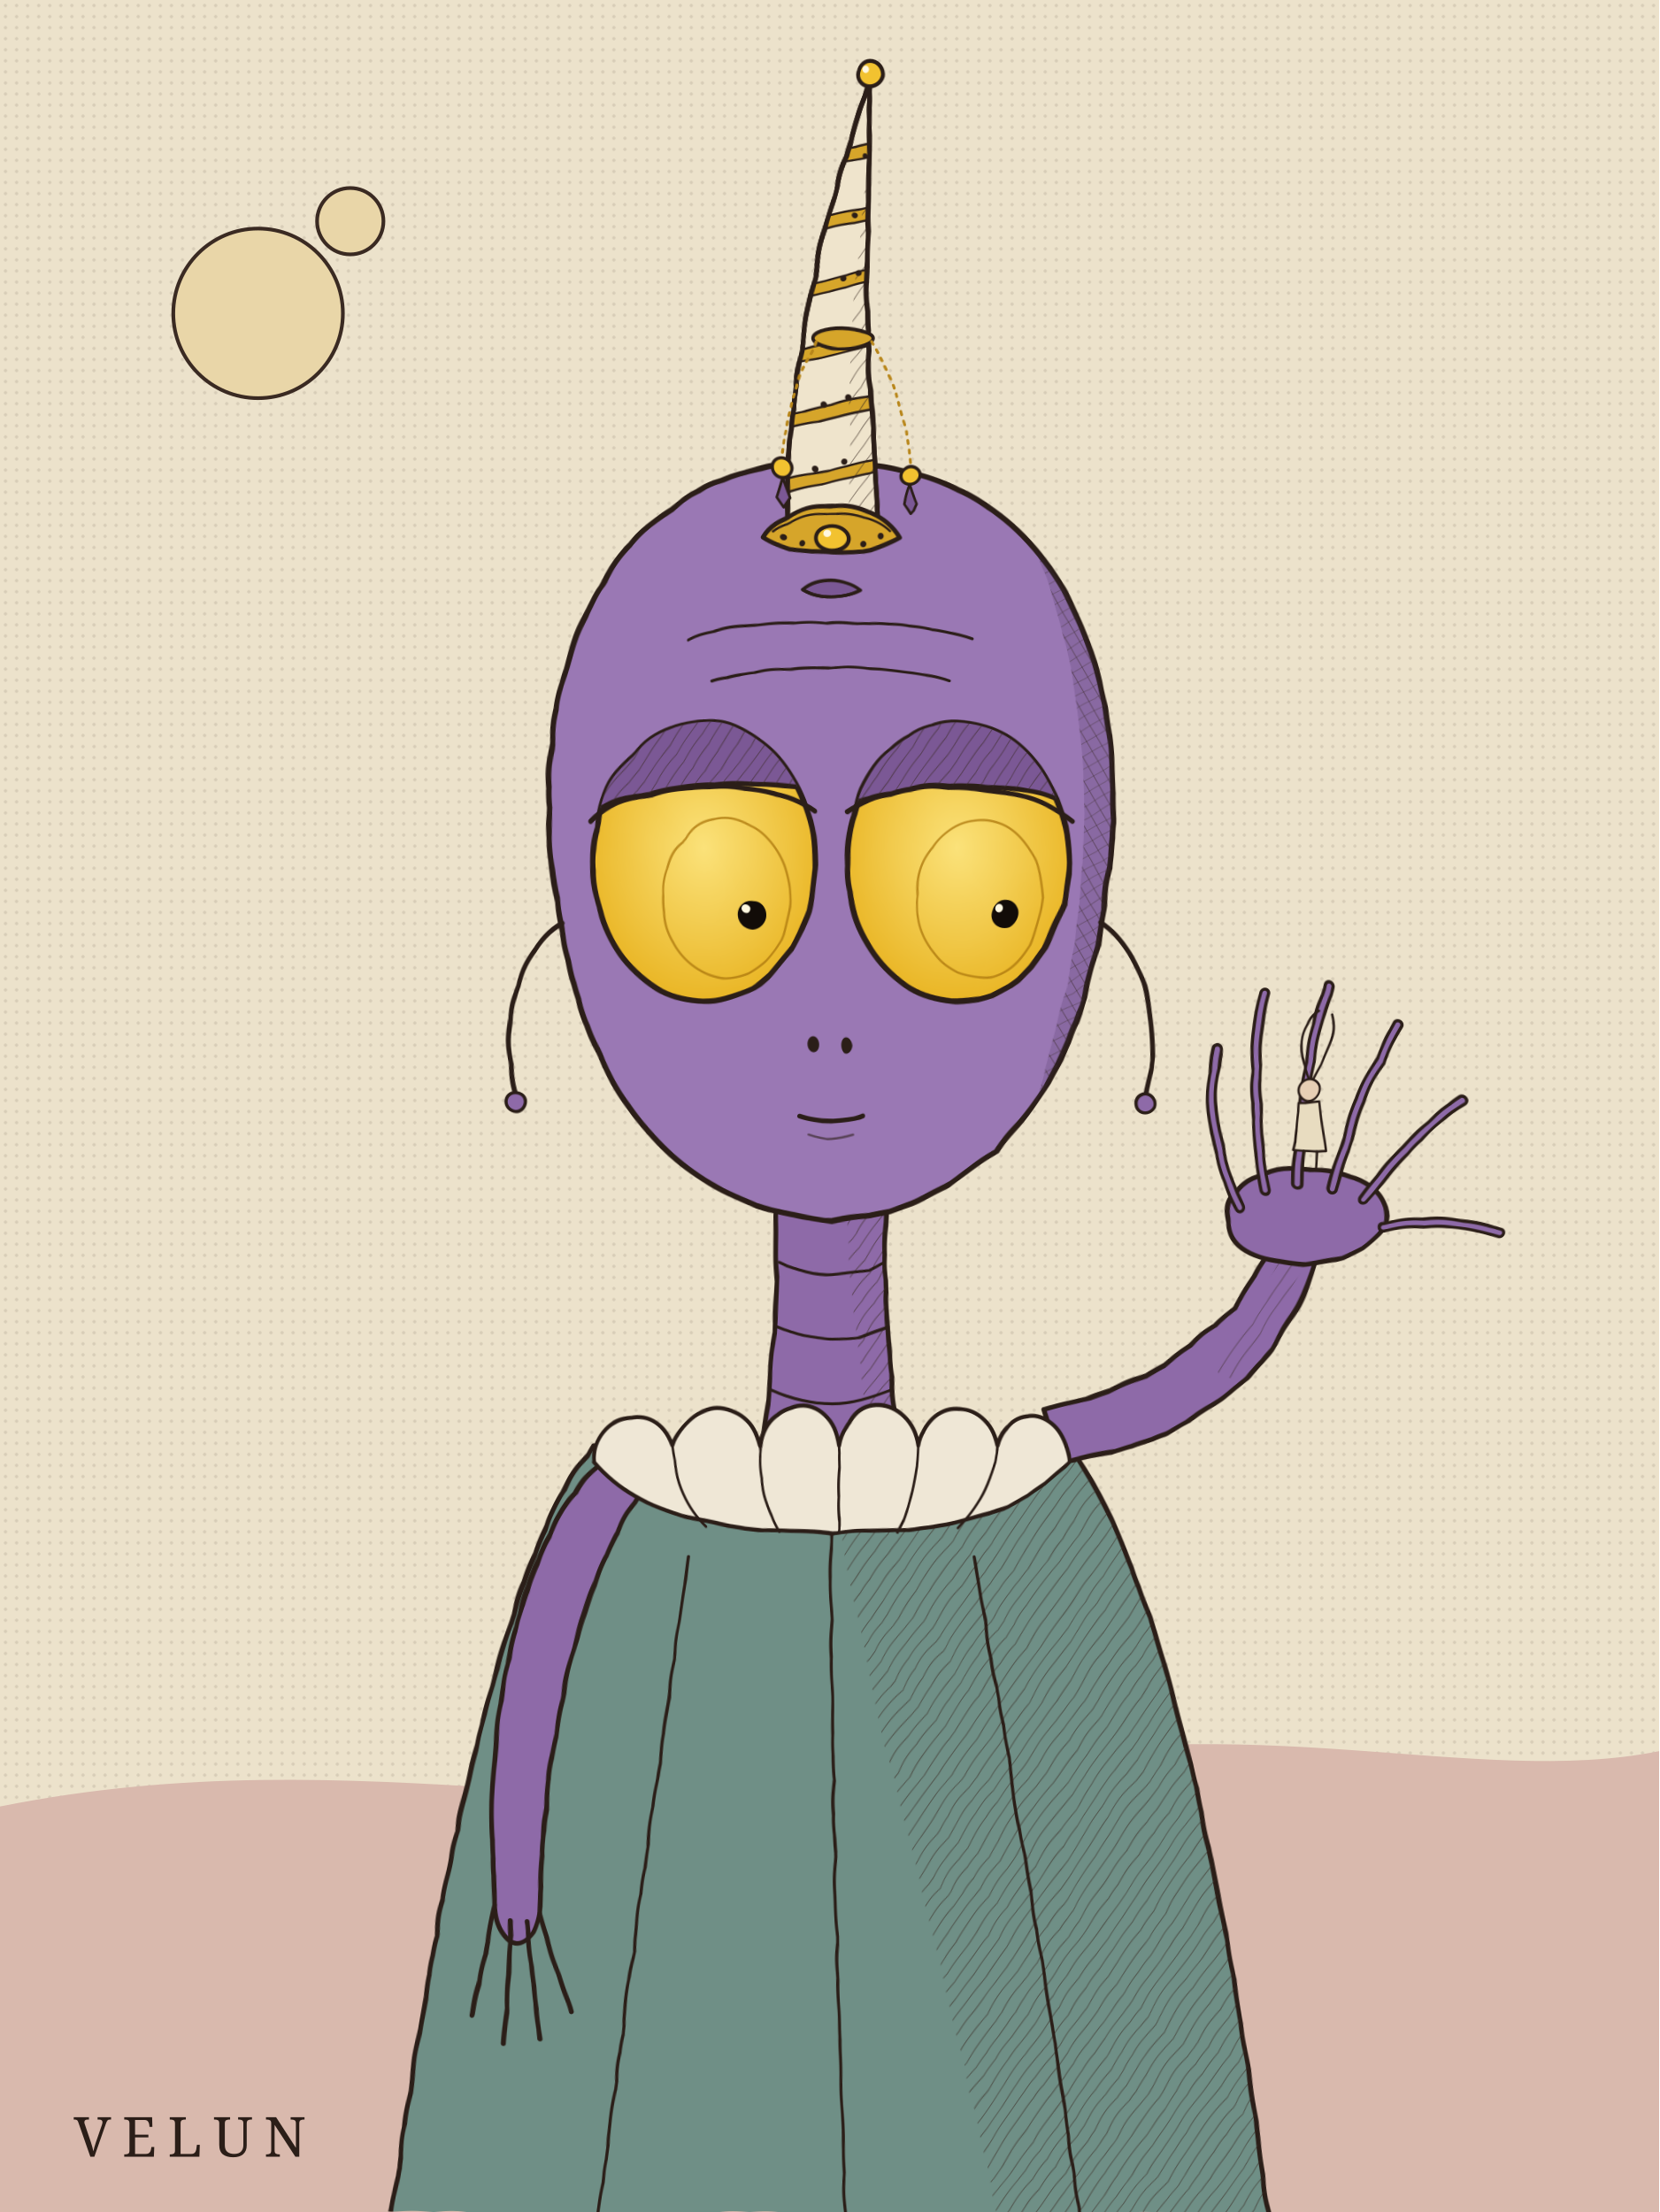
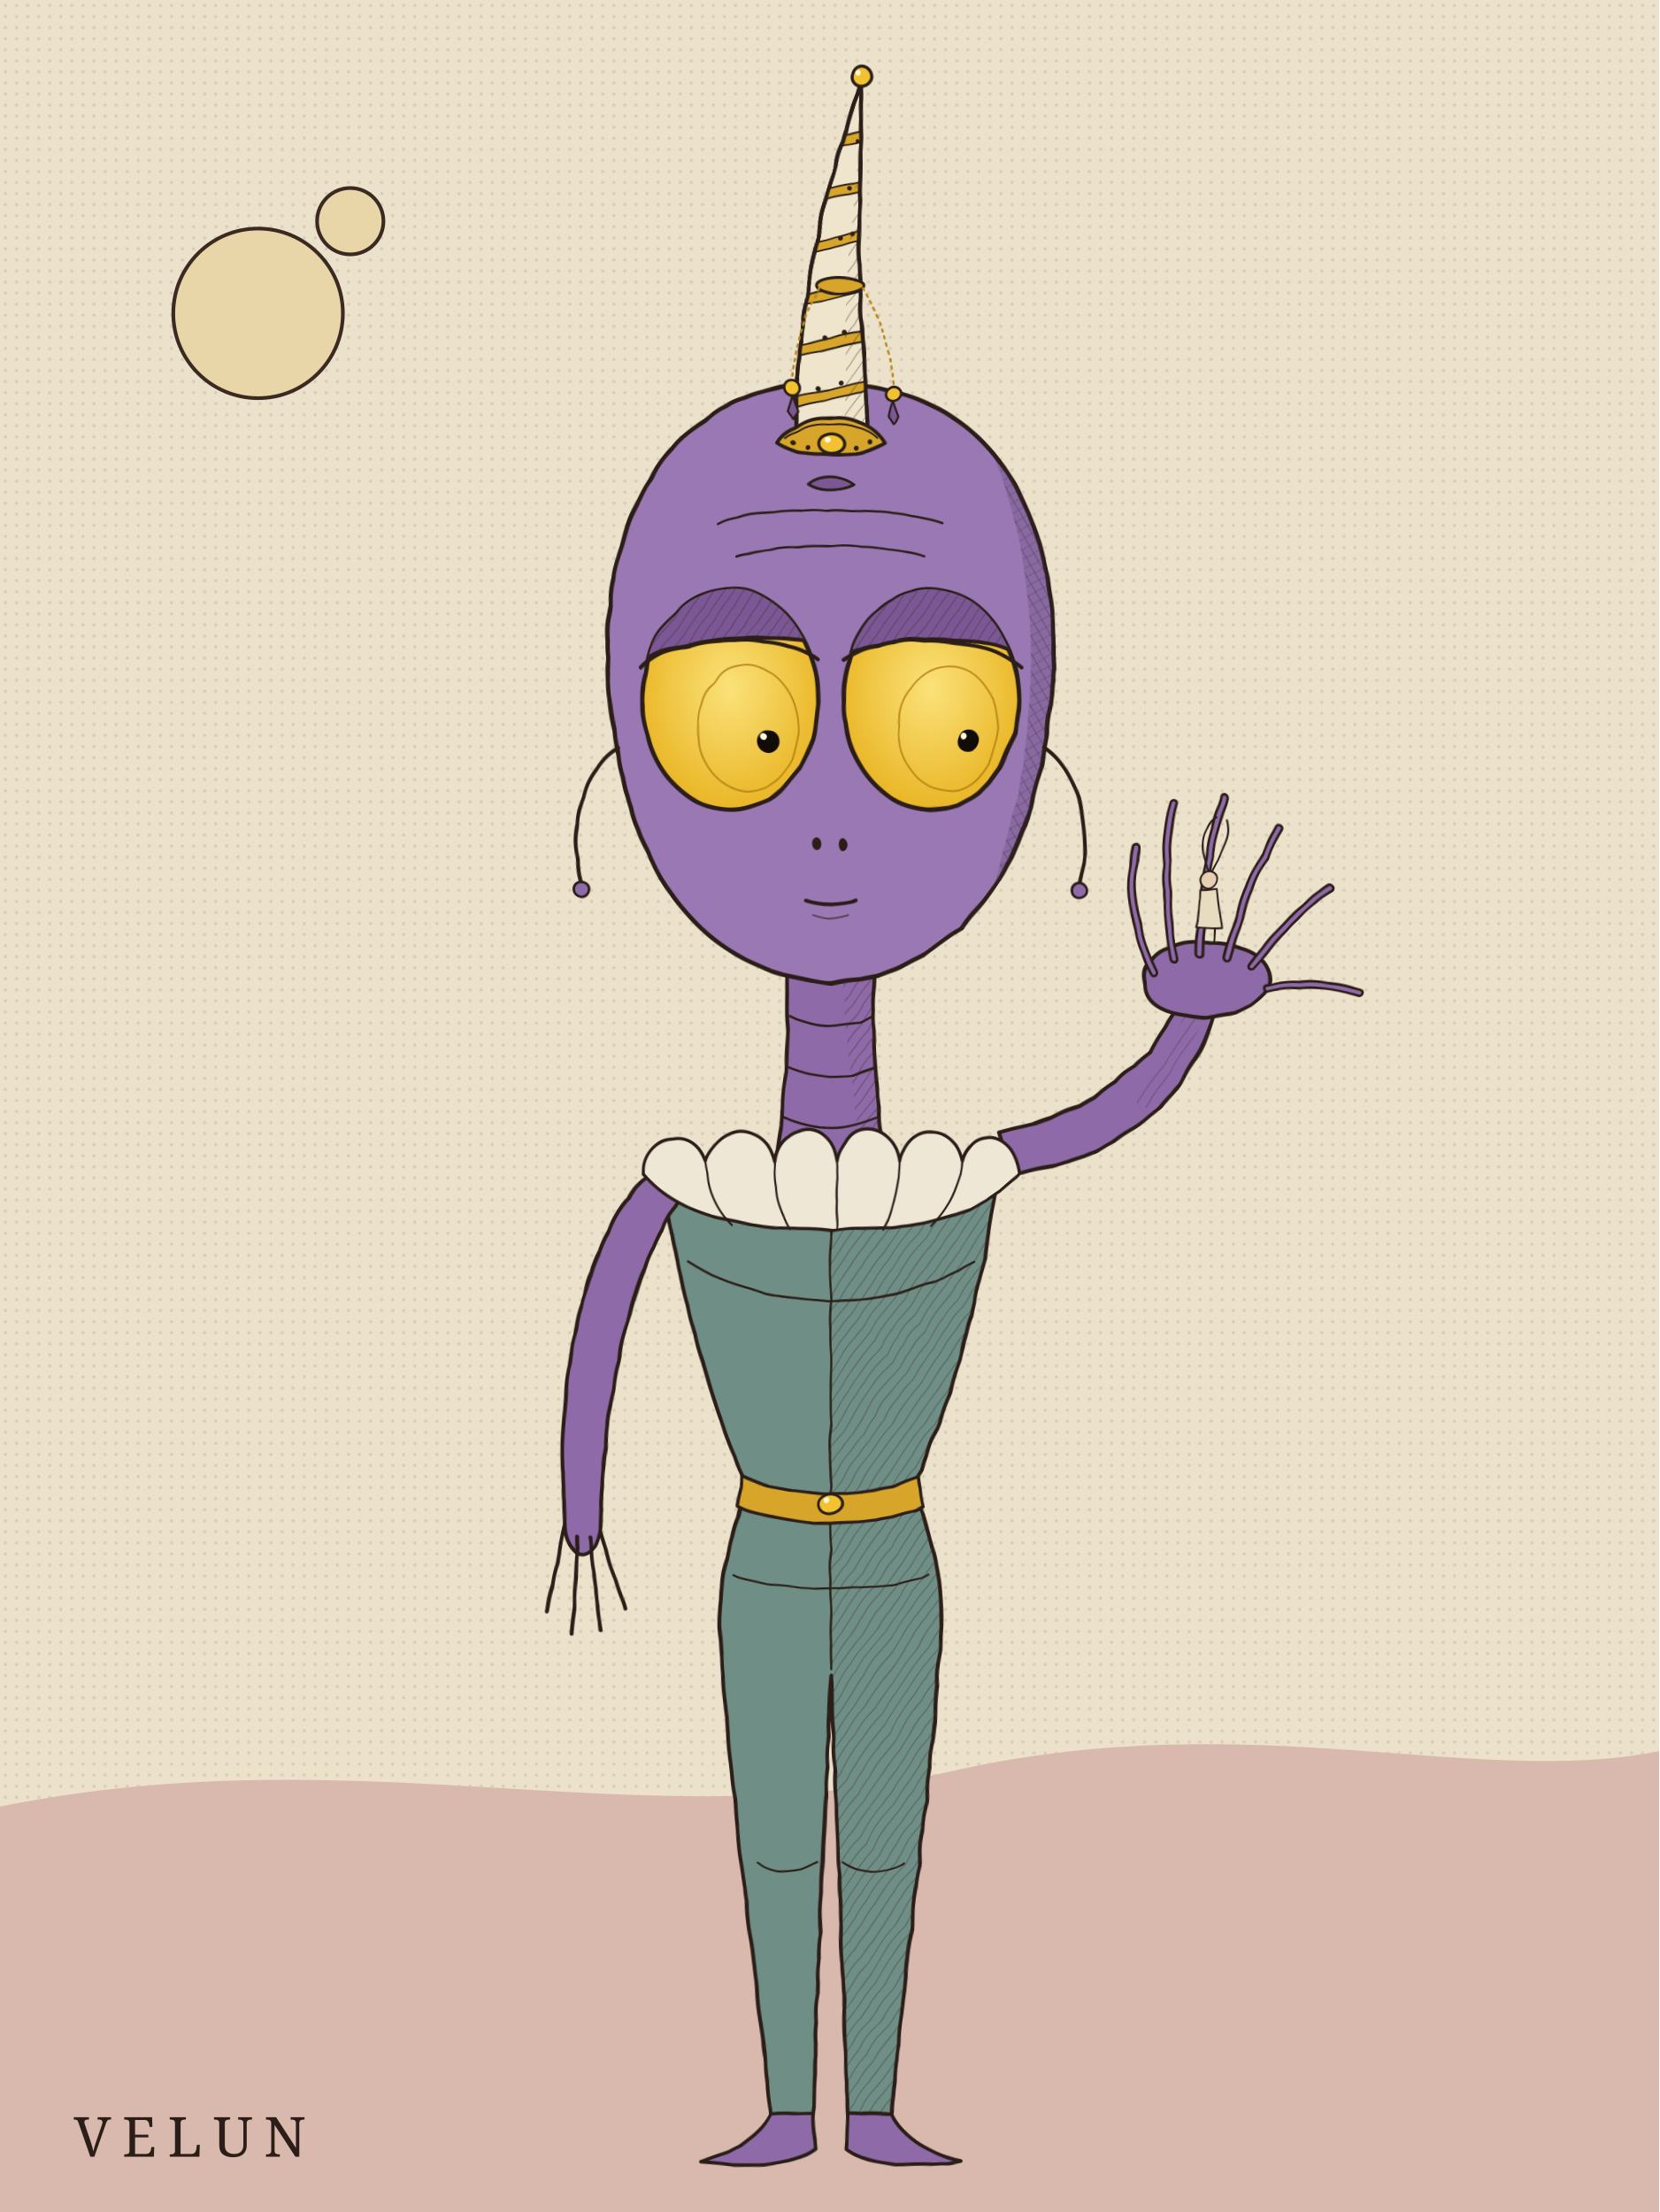
<svg xmlns="http://www.w3.org/2000/svg" viewBox="0 0 900 1200" width="900" height="1200">
  <defs>
    <filter id="paper" x="0" y="0" width="100%" height="100%">
      <feTurbulence type="fractalNoise" baseFrequency="0.9" numOctaves="3" seed="4" result="n" />
      <feColorMatrix type="matrix" values="0 0 0 0 0.35  0 0 0 0 0.28  0 0 0 0 0.18  0 0 0 0.10 0" />
      <feComposite in2="SourceGraphic" operator="in" />
      <feBlend in="SourceGraphic" mode="multiply" />
    </filter>
    <filter id="wobble">
      <feTurbulence type="turbulence" baseFrequency="0.02" numOctaves="2" seed="7" result="t" />
      <feDisplacementMap in="SourceGraphic" in2="t" scale="3" />
    </filter>
    <pattern id="hatch" width="7" height="7" patternUnits="userSpaceOnUse" patternTransform="rotate(35)">
      <line x1="0" y1="0" x2="0" y2="7" stroke="#3a2a22" stroke-width="1.1" opacity="0.55" />
    </pattern>
    <pattern id="cross" width="7" height="7" patternUnits="userSpaceOnUse" patternTransform="rotate(-30)">
      <line x1="0" y1="0" x2="0" y2="7" stroke="#3a2a22" stroke-width="1" opacity="0.5" />
      <line x1="0" y1="0" x2="7" y2="0" stroke="#3a2a22" stroke-width="1" opacity="0.35" />
    </pattern>
    <pattern id="dots" width="6" height="6" patternUnits="userSpaceOnUse">
      <circle cx="3" cy="3" r="0.9" fill="#3a2a22" opacity="0.45" />
    </pattern>
    <radialGradient id="eyeglow" cx="50%" cy="45%" r="60%">
      <stop offset="0" stop-color="#fbe27a" />
      <stop offset="1" stop-color="#e8b21e" />
    </radialGradient>
    <clipPath id="headClip">
      <path d="M450 70 C600 70 640 210 625 330 C612 450 560 540 450 548 C340 540 288 450 275 330 C260 210 300 70 450 70 Z" />
    </clipPath>
    <clipPath id="eyeL">
      <ellipse cx="370" cy="322" rx="70" ry="88" />
    </clipPath>
    <clipPath id="eyeR">
      <ellipse cx="530" cy="322" rx="70" ry="88" />
    </clipPath>
    <clipPath id="hornClip">
      <path d="M422 86 C424 0 440 -100 476 -192 C470 -100 474 0 480 86 Z" />
    </clipPath>
  </defs>
  <rect width="900" height="1200" fill="#ece2cb" />
  <rect width="900" height="1200" fill="url(#dots)" opacity="0.25" />
  <path d="M0 980 C200 940 350 1000 520 960 C680 925 800 970 900 950 L900 1200 L0 1200 Z" fill="#d9b9ad" />
  <circle cx="140" cy="170" r="46" fill="#e9d6a8" stroke="#3a2a22" stroke-width="2" />
  <circle cx="190" cy="120" r="18" fill="#e9d6a8" stroke="#3a2a22" stroke-width="2" />
-   <g filter="url(#wobble)" stroke="#2b1e18" stroke-linejoin="round" stroke-linecap="round" transform="translate(63 190) scale(0.86)">
-     <path d="M300 690 C250 760 210 900 170 1200 L730 1200 C690 900 650 760 600 690 Z" fill="#6f8f86" stroke-width="3" />
-     <path d="M450 700 C470 850 520 1000 560 1200 L730 1200 C690 900 650 760 600 690 Z" fill="url(#hatch)" stroke="none" />
-     <path d="M360 760 C340 900 320 1050 300 1200" fill="none" stroke-width="2" />
-     <path d="M450 740 C450 900 455 1050 460 1200" fill="none" stroke-width="2" />
-     <path d="M540 760 C565 900 590 1050 610 1200" fill="none" stroke-width="2" />
+   <g filter="url(#wobble)" stroke="#2b1e18" stroke-linejoin="round" stroke-linecap="round" transform="translate(144 160) scale(0.68)">
+     <path d="M318 712 C326 780 352 880 384 950 C370 990 358 1030 362 1070 C370 1200 392 1340 402 1452 L436 1452 C440 1330 446 1200 450 1100 C454 1200 460 1330 464 1452 L498 1452 C508 1340 530 1200 538 1070 C542 1030 530 990 516 950 C548 880 574 780 582 712 Z" fill="#6f8f86" stroke-width="3" />
+     <path d="M450 712 L582 712 C574 780 548 880 516 950 C530 990 542 1030 538 1070 C530 1200 508 1340 498 1452 L464 1452 C460 1330 454 1200 450 1100 Z" fill="url(#hatch)" stroke="none" />
+     <path d="M336 770 C400 812 500 812 564 770" fill="none" stroke-width="1.8" />
+     <path d="M450 745 L450 1095" fill="none" stroke-width="1.8" />
+     <path d="M372 1020 C400 1035 500 1035 528 1020" fill="none" stroke-width="1.6" />
+     <path d="M392 1250 C405 1260 425 1260 440 1250 M460 1250 C475 1260 495 1260 508 1250" fill="none" stroke-width="1.6" />
+     <path d="M380 942 C420 960 480 960 520 942 L524 966 C480 984 420 984 376 966 Z" fill="#d6a52a" stroke-width="2.5" />
+     <ellipse cx="450" cy="964" rx="10" ry="8" fill="#f2c230" stroke-width="2.2" />
+     <circle cx="447" cy="961" r="2.4" fill="#fff8e0" stroke="none" />
+     <path d="M402 1450 C392 1470 370 1482 346 1488 C380 1494 420 1492 438 1478 L436 1450 Z" fill="#8e6aa8" stroke-width="2.8" />
+     <path d="M498 1450 C508 1470 530 1482 554 1488 C520 1494 480 1492 462 1478 L464 1450 Z" fill="#8e6aa8" stroke-width="2.8" />
    <path d="M305 700 C250 760 230 860 238 980 C240 1010 262 1012 266 985 C270 880 285 790 330 720 Z" fill="#8e6aa8" stroke-width="3" />
    <path d="M238 980 l-14 70 M248 990 l-4 78 M258 990 l8 74 M266 985 l20 62" fill="none" stroke-width="3" />
    <path d="M595 700 C680 690 740 640 760 560 C768 530 745 520 735 548 C712 615 660 650 585 668 Z" fill="#8e6aa8" stroke-width="3" />
    <path d="M700 640 C730 600 745 570 750 555" fill="none" stroke="url(#hatch)" stroke-width="14" opacity="0.8" />
    <path d="M700 545 C700 510 790 505 800 540 C805 565 760 580 735 575 C715 572 700 565 700 545 Z" fill="#8e6aa8" stroke-width="3" />
    <path d="M708 540 C690 500 688 470 694 440" fill="none" stroke-width="7" />
    <path d="M725 530 C716 480 716 440 724 405" fill="none" stroke-width="7" />
    <path d="M745 526 C746 476 752 436 764 400" fill="none" stroke-width="7" />
    <path d="M766 528 C778 485 792 452 808 425" fill="none" stroke-width="7" />
    <path d="M786 535 C808 505 828 485 848 472" fill="none" stroke-width="7" />
    <path d="M798 552 C826 548 850 548 872 556" fill="none" stroke-width="7" />
    <path d="M708 540 C690 500 688 470 694 440" fill="none" stroke="#8e6aa8" stroke-width="3" />
    <path d="M725 530 C716 480 716 440 724 405" fill="none" stroke="#8e6aa8" stroke-width="3" />
    <path d="M745 526 C746 476 752 436 764 400" fill="none" stroke="#8e6aa8" stroke-width="3" />
    <path d="M766 528 C778 485 792 452 808 425" fill="none" stroke="#8e6aa8" stroke-width="3" />
    <path d="M786 535 C808 505 828 485 848 472" fill="none" stroke="#8e6aa8" stroke-width="3" />
    <path d="M798 552 C826 548 850 548 872 556" fill="none" stroke="#8e6aa8" stroke-width="3" />
    <g transform="translate(752 498)" stroke-width="1.5">
      <path d="M0 -38 C-10 -60 -4 -75 6 -82 M2 -38 C12 -58 18 -66 14 -80" fill="none" stroke="#2b1e18" />
      <circle cx="0" cy="-32" r="7" fill="#e7cfb4" />
      <path d="M-7 -24 L7 -24 L10 6 L-10 6 Z" fill="#e8dcc0" />
      <path d="M-4 6 L-4 18 M4 6 L4 18" fill="none" />
    </g>
    <path d="M415 530 C418 600 412 660 405 700 L495 700 C488 660 482 600 485 530 Z" fill="#8e6aa8" stroke-width="3" />
    <path d="M460 535 C462 600 470 660 478 700 L495 700 C488 660 482 600 485 530 Z" fill="url(#hatch)" stroke="none" />
    <path d="M418 575 C440 585 462 585 484 575 M416 615 C440 626 462 626 486 615 M412 655 C440 667 462 667 489 655" fill="none" stroke-width="1.8" />
    <g fill="#efe7d6" stroke-width="2.5">
      <path d="M300 700 C300 670 340 660 350 690 C360 660 400 660 405 690 C412 658 450 655 455 690 C462 655 500 658 505 690 C510 660 550 660 555 690 C565 660 600 670 600 700 C570 735 520 745 450 745 C380 745 330 735 300 700 Z" />
      <path d="M350 690 C352 715 360 730 372 742 M405 690 C405 715 410 732 418 745 M455 690 C455 715 455 732 455 745 M505 690 C504 715 498 732 492 745 M555 690 C552 715 542 730 530 742" fill="none" stroke-width="1.6" />
    </g>
    <path d="M450 70 C600 70 640 210 625 330 C612 450 560 540 450 548 C340 540 288 450 275 330 C260 210 300 70 450 70 Z" fill="#9a78b4" stroke-width="3.5" />
    <g clip-path="url(#headClip)">
      <path d="M540 60 C625 160 640 380 540 560 L700 560 L700 60 Z" fill="url(#cross)" stroke="none" />
      <path d="M540 60 C625 160 640 380 540 560 L700 560 L700 60 Z" fill="#3b2550" opacity="0.18" stroke="none" />
      <path d="M360 182 C400 167 500 167 540 182 M375 208 C410 196 490 196 525 208" fill="none" stroke-width="1.8" />
    </g>
    <g id="boynuz" transform="translate(0 22)">
      <path d="M422 86 C424 0 440 -100 476 -192 C470 -100 474 0 480 86 Z" fill="#efe4cc" stroke-width="3" />
      <g clip-path="url(#hornClip)">
        <g fill="none" stroke="#d6a52a" stroke-width="7">
          <path d="M390 70 L520 40" />
          <path d="M390 30 L520 0" />
          <path d="M390 -10 L520 -40" />
          <path d="M390 -50 L520 -80" />
          <path d="M390 -90 L520 -120" />
          <path d="M390 -130 L520 -160" />
        </g>
        <g fill="none" stroke="#2b1e18" stroke-width="1.4">
          <path d="M390 66 L520 36" />
          <path d="M390 74 L520 44" />
          <path d="M390 26 L520 -4" />
          <path d="M390 34 L520 4" />
          <path d="M390 -14 L520 -44" />
          <path d="M390 -6 L520 -36" />
          <path d="M390 -54 L520 -84" />
          <path d="M390 -46 L520 -76" />
          <path d="M390 -94 L520 -124" />
          <path d="M390 -86 L520 -116" />
          <path d="M390 -134 L520 -164" />
          <path d="M390 -126 L520 -156" />
        </g>
        <g fill="#2b1e18" stroke="none">
          <circle cx="440" cy="52" r="2" />
          <circle cx="458" cy="47" r="2" />
          <circle cx="446" cy="12" r="2" />
          <circle cx="462" cy="8" r="2" />
          <circle cx="451" cy="-28" r="2" />
          <circle cx="465" cy="-31" r="2" />
          <circle cx="458" cy="-68" r="2" />
          <circle cx="468" cy="-71" r="2" />
          <circle cx="465" cy="-108" r="1.8" />
          <circle cx="471" cy="-146" r="1.6" />
        </g>
        <path d="M462 90 C460 0 466 -100 480 -200 L540 -200 L540 90 Z" fill="url(#hatch)" stroke="none" />
      </g>
      <path d="M422 86 C424 0 440 -100 476 -192 C470 -100 474 0 480 86 Z" fill="none" stroke-width="3" />
      <circle cx="476" cy="-196" r="8" fill="#f2c230" stroke-width="2.5" />
      <circle cx="473" cy="-199" r="2.2" fill="#fff8e0" stroke="none" />
      <ellipse cx="458" cy="-30" rx="19" ry="6" fill="#d6a52a" stroke-width="2.2" />
      <path d="M441 -28 C428 -5 422 20 420 46" fill="none" stroke="#b8861a" stroke-width="1.8" stroke-dasharray="2 4" />
      <path d="M476 -28 C490 -5 498 22 500 50" fill="none" stroke="#b8861a" stroke-width="1.8" stroke-dasharray="2 4" />
      <circle cx="420" cy="52" r="6" fill="#f2c230" stroke-width="2" />
      <circle cx="500" cy="56" r="6" fill="#f2c230" stroke-width="2" />
      <path d="M420 58 l-4 12 l4 6 l4 -6 Z" fill="#7b5895" stroke-width="1.6" />
      <path d="M500 62 l-4 12 l4 6 l4 -6 Z" fill="#7b5895" stroke-width="1.6" />
      <path d="M408 96 C424 68 478 68 494 96 C476 108 426 108 408 96 Z" fill="#d6a52a" stroke-width="2.8" />
      <path d="M414 92 C430 76 472 76 488 92" fill="none" stroke-width="1.4" />
      <g fill="#2b1e18" stroke="none">
        <circle cx="420" cy="95" r="2" />
        <circle cx="432" cy="99" r="2" />
        <circle cx="470" cy="99" r="2" />
        <circle cx="482" cy="95" r="2" />
      </g>
      <ellipse cx="451" cy="96" rx="10" ry="8" fill="#f2c230" stroke-width="2.4" />
      <circle cx="448" cy="93" r="2.4" fill="#fff8e0" stroke="none" />
    </g>
    <path d="M280 360 C250 380 240 430 252 470" fill="none" stroke-width="3" />
    <path d="M620 360 C650 380 660 430 648 470" fill="none" stroke-width="3" />
    <circle cx="252" cy="474" r="6" fill="#8e6aa8" stroke-width="2" />
    <circle cx="648" cy="474" r="6" fill="#8e6aa8" stroke-width="2" />
    <ellipse cx="370" cy="322" rx="70" ry="88" fill="url(#eyeglow)" stroke-width="3.5" />
    <ellipse cx="530" cy="322" rx="70" ry="88" fill="url(#eyeglow)" stroke-width="3.5" />
    <g fill="none" stroke="#b07c10" stroke-width="1.4" opacity="0.8">
      <ellipse cx="384" cy="345" rx="40" ry="50" />
      <ellipse cx="544" cy="345" rx="40" ry="50" />
    </g>
    <circle cx="400" cy="355" r="9" fill="#120c08" stroke="none" />
    <circle cx="560" cy="355" r="9" fill="#120c08" stroke="none" />
    <circle cx="396" cy="351" r="2.6" fill="#fff8e0" stroke="none" />
    <circle cx="556" cy="351" r="2.6" fill="#fff8e0" stroke="none" />
    <g clip-path="url(#eyeL)">
      <path d="M290 220 L470 220 L470 282 C410 268 330 268 290 298 Z" fill="#7b5895" stroke-width="3" />
      <path d="M290 220 L470 220 L470 282 C410 268 330 268 290 298 Z" fill="url(#hatch)" stroke="none" />
    </g>
    <g clip-path="url(#eyeR)">
      <path d="M450 220 L610 220 L610 290 C570 268 490 268 450 292 Z" fill="#7b5895" stroke-width="3" />
      <path d="M450 220 L610 220 L610 290 C570 268 490 268 450 292 Z" fill="url(#hatch)" stroke="none" />
    </g>
    <path d="M298 296 C330 270 410 268 440 290" fill="none" stroke-width="3" />
    <path d="M460 290 C490 268 570 270 602 296" fill="none" stroke-width="3" />
    <ellipse cx="440" cy="438" rx="3.5" ry="5" fill="#2b1e18" stroke="none" />
    <ellipse cx="460" cy="438" rx="3.5" ry="5" fill="#2b1e18" stroke="none" />
    <path d="M430 482 C442 486 458 486 470 482" fill="none" stroke-width="3" />
    <path d="M436 494 C446 497 454 497 464 494" fill="none" stroke-width="1.4" opacity="0.6" />
    <path d="M432 150 C442 142 458 142 468 150 C458 156 442 156 432 150 Z" fill="#7b5895" stroke-width="2" />
    <path d="M432 150 C442 156 458 156 468 150" fill="none" stroke-width="2" />
  </g>
  <rect width="900" height="1200" fill="#ece2cb" opacity="0.001" filter="url(#paper)" />
  <text x="40" y="1170" font-family="Georgia, serif" font-size="30" fill="#2b1e18" letter-spacing="6">VELUN</text>
</svg>
